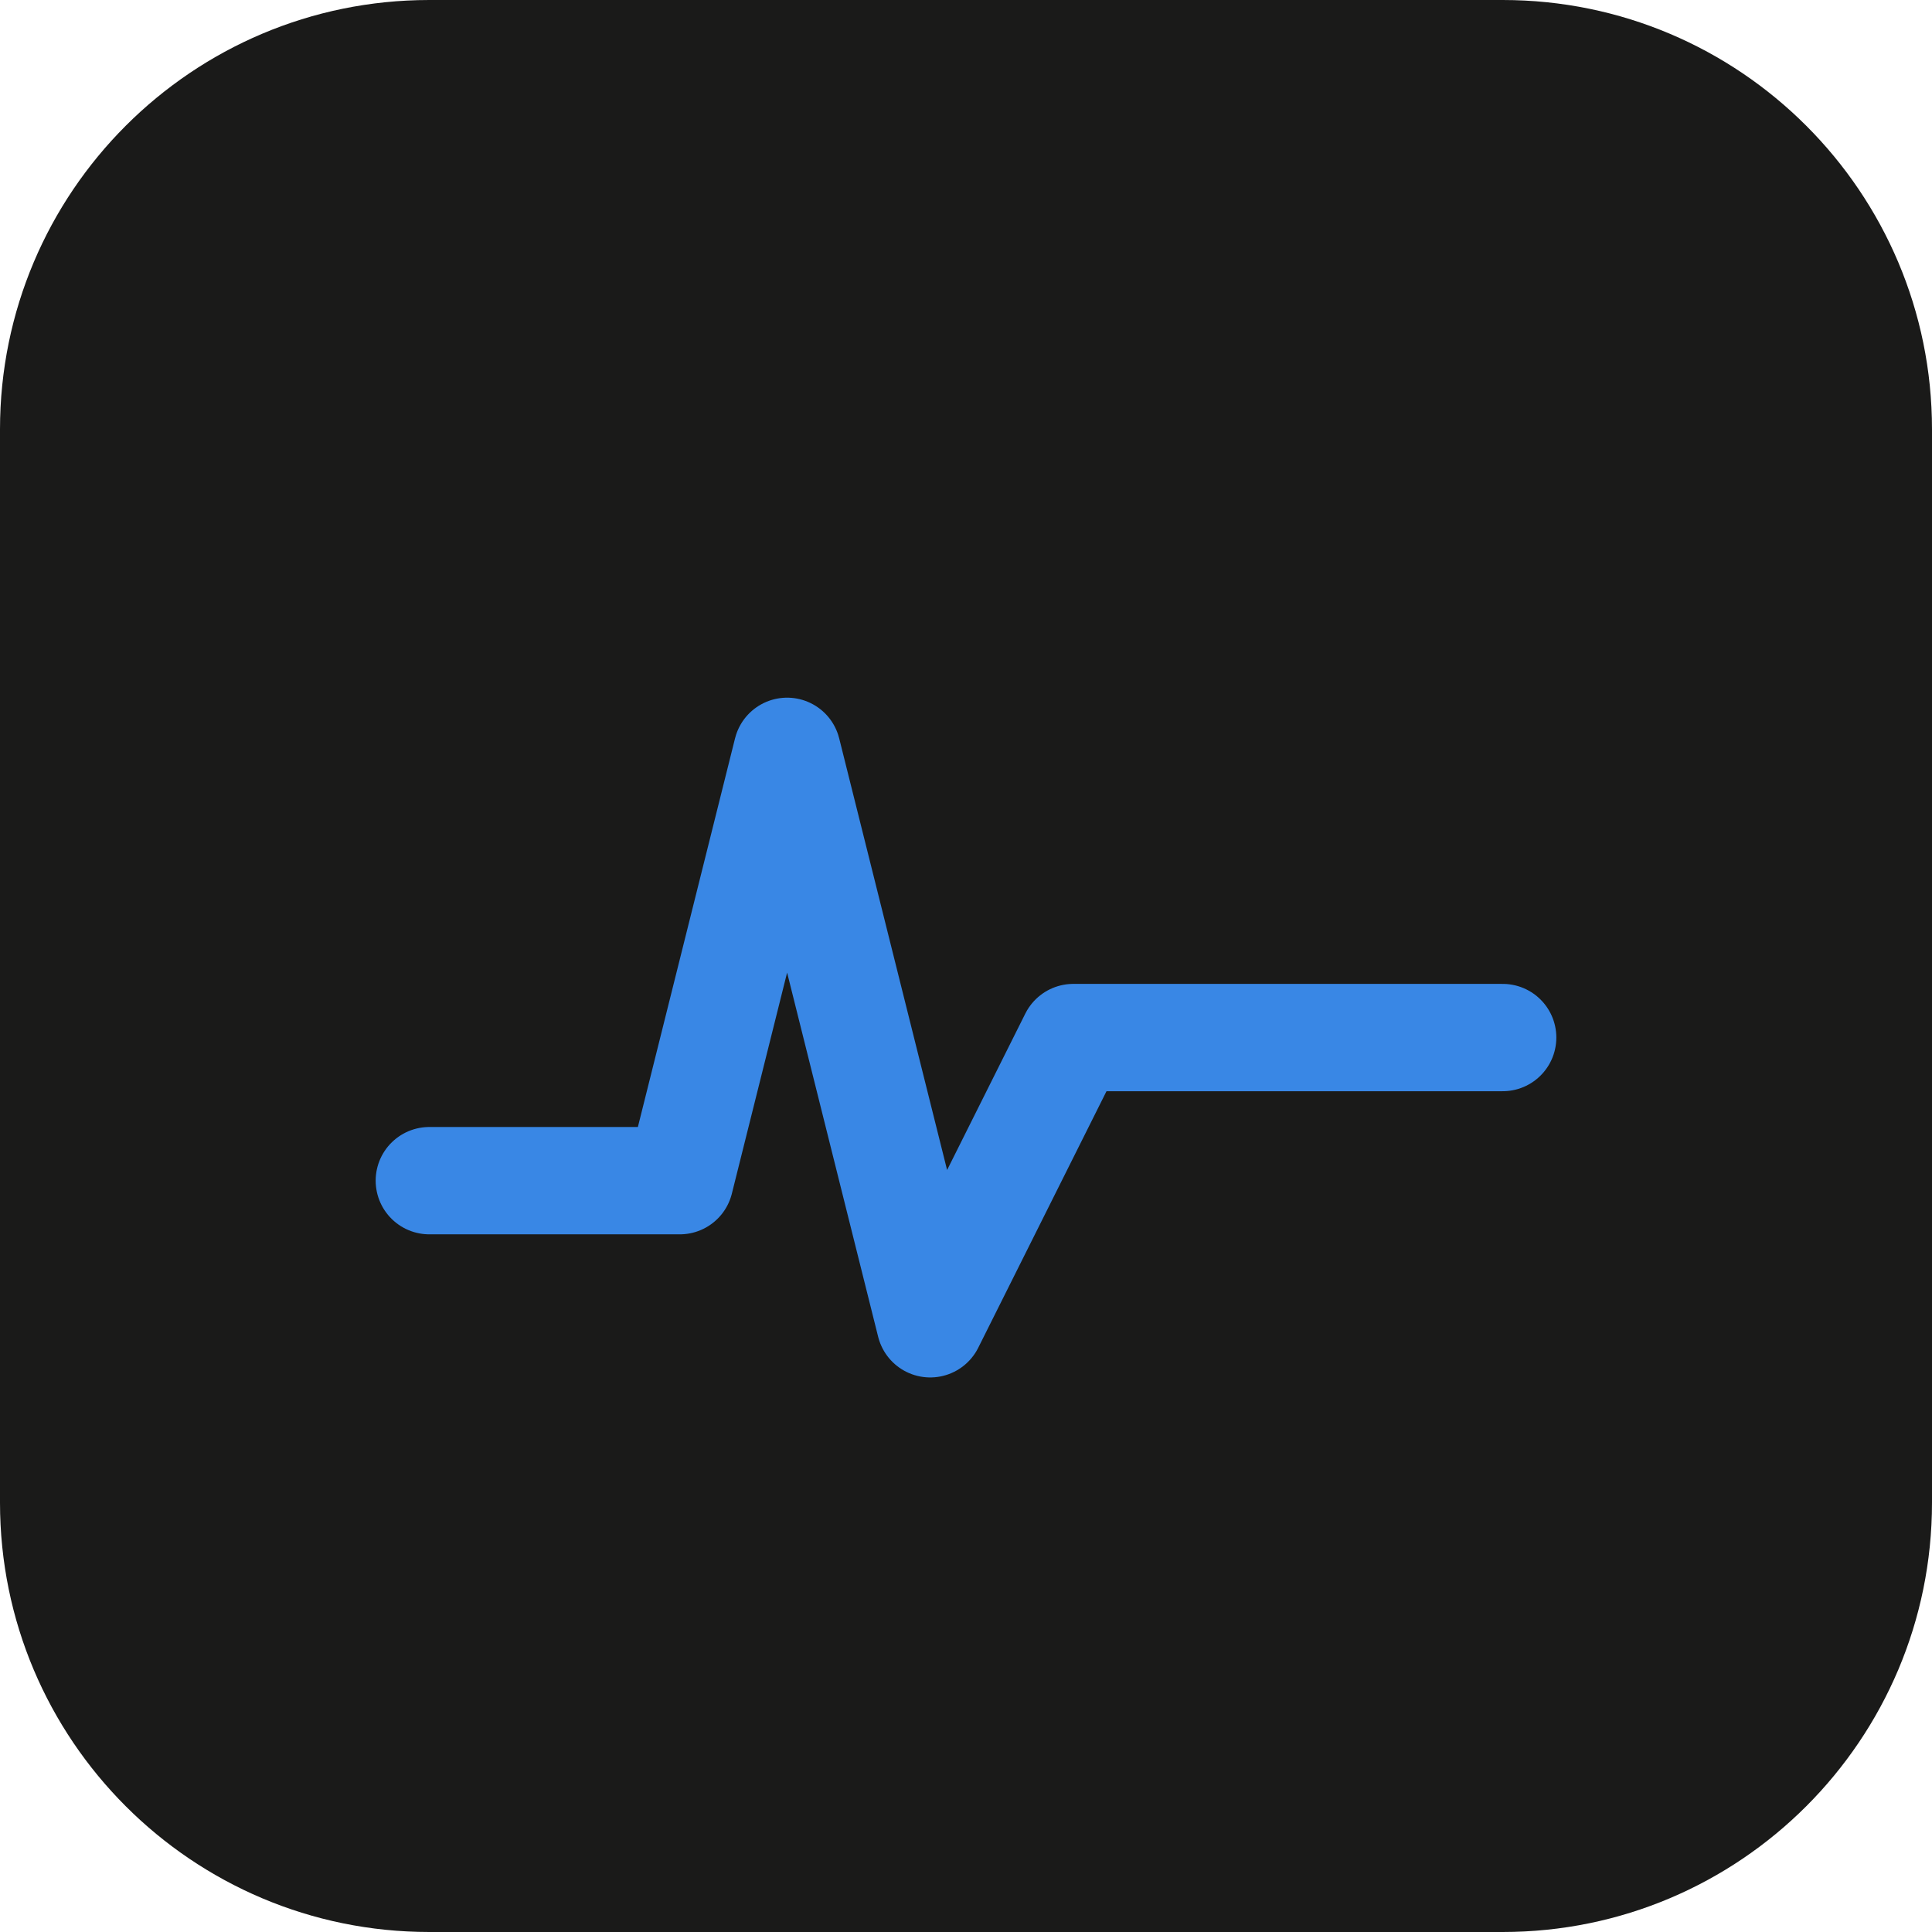
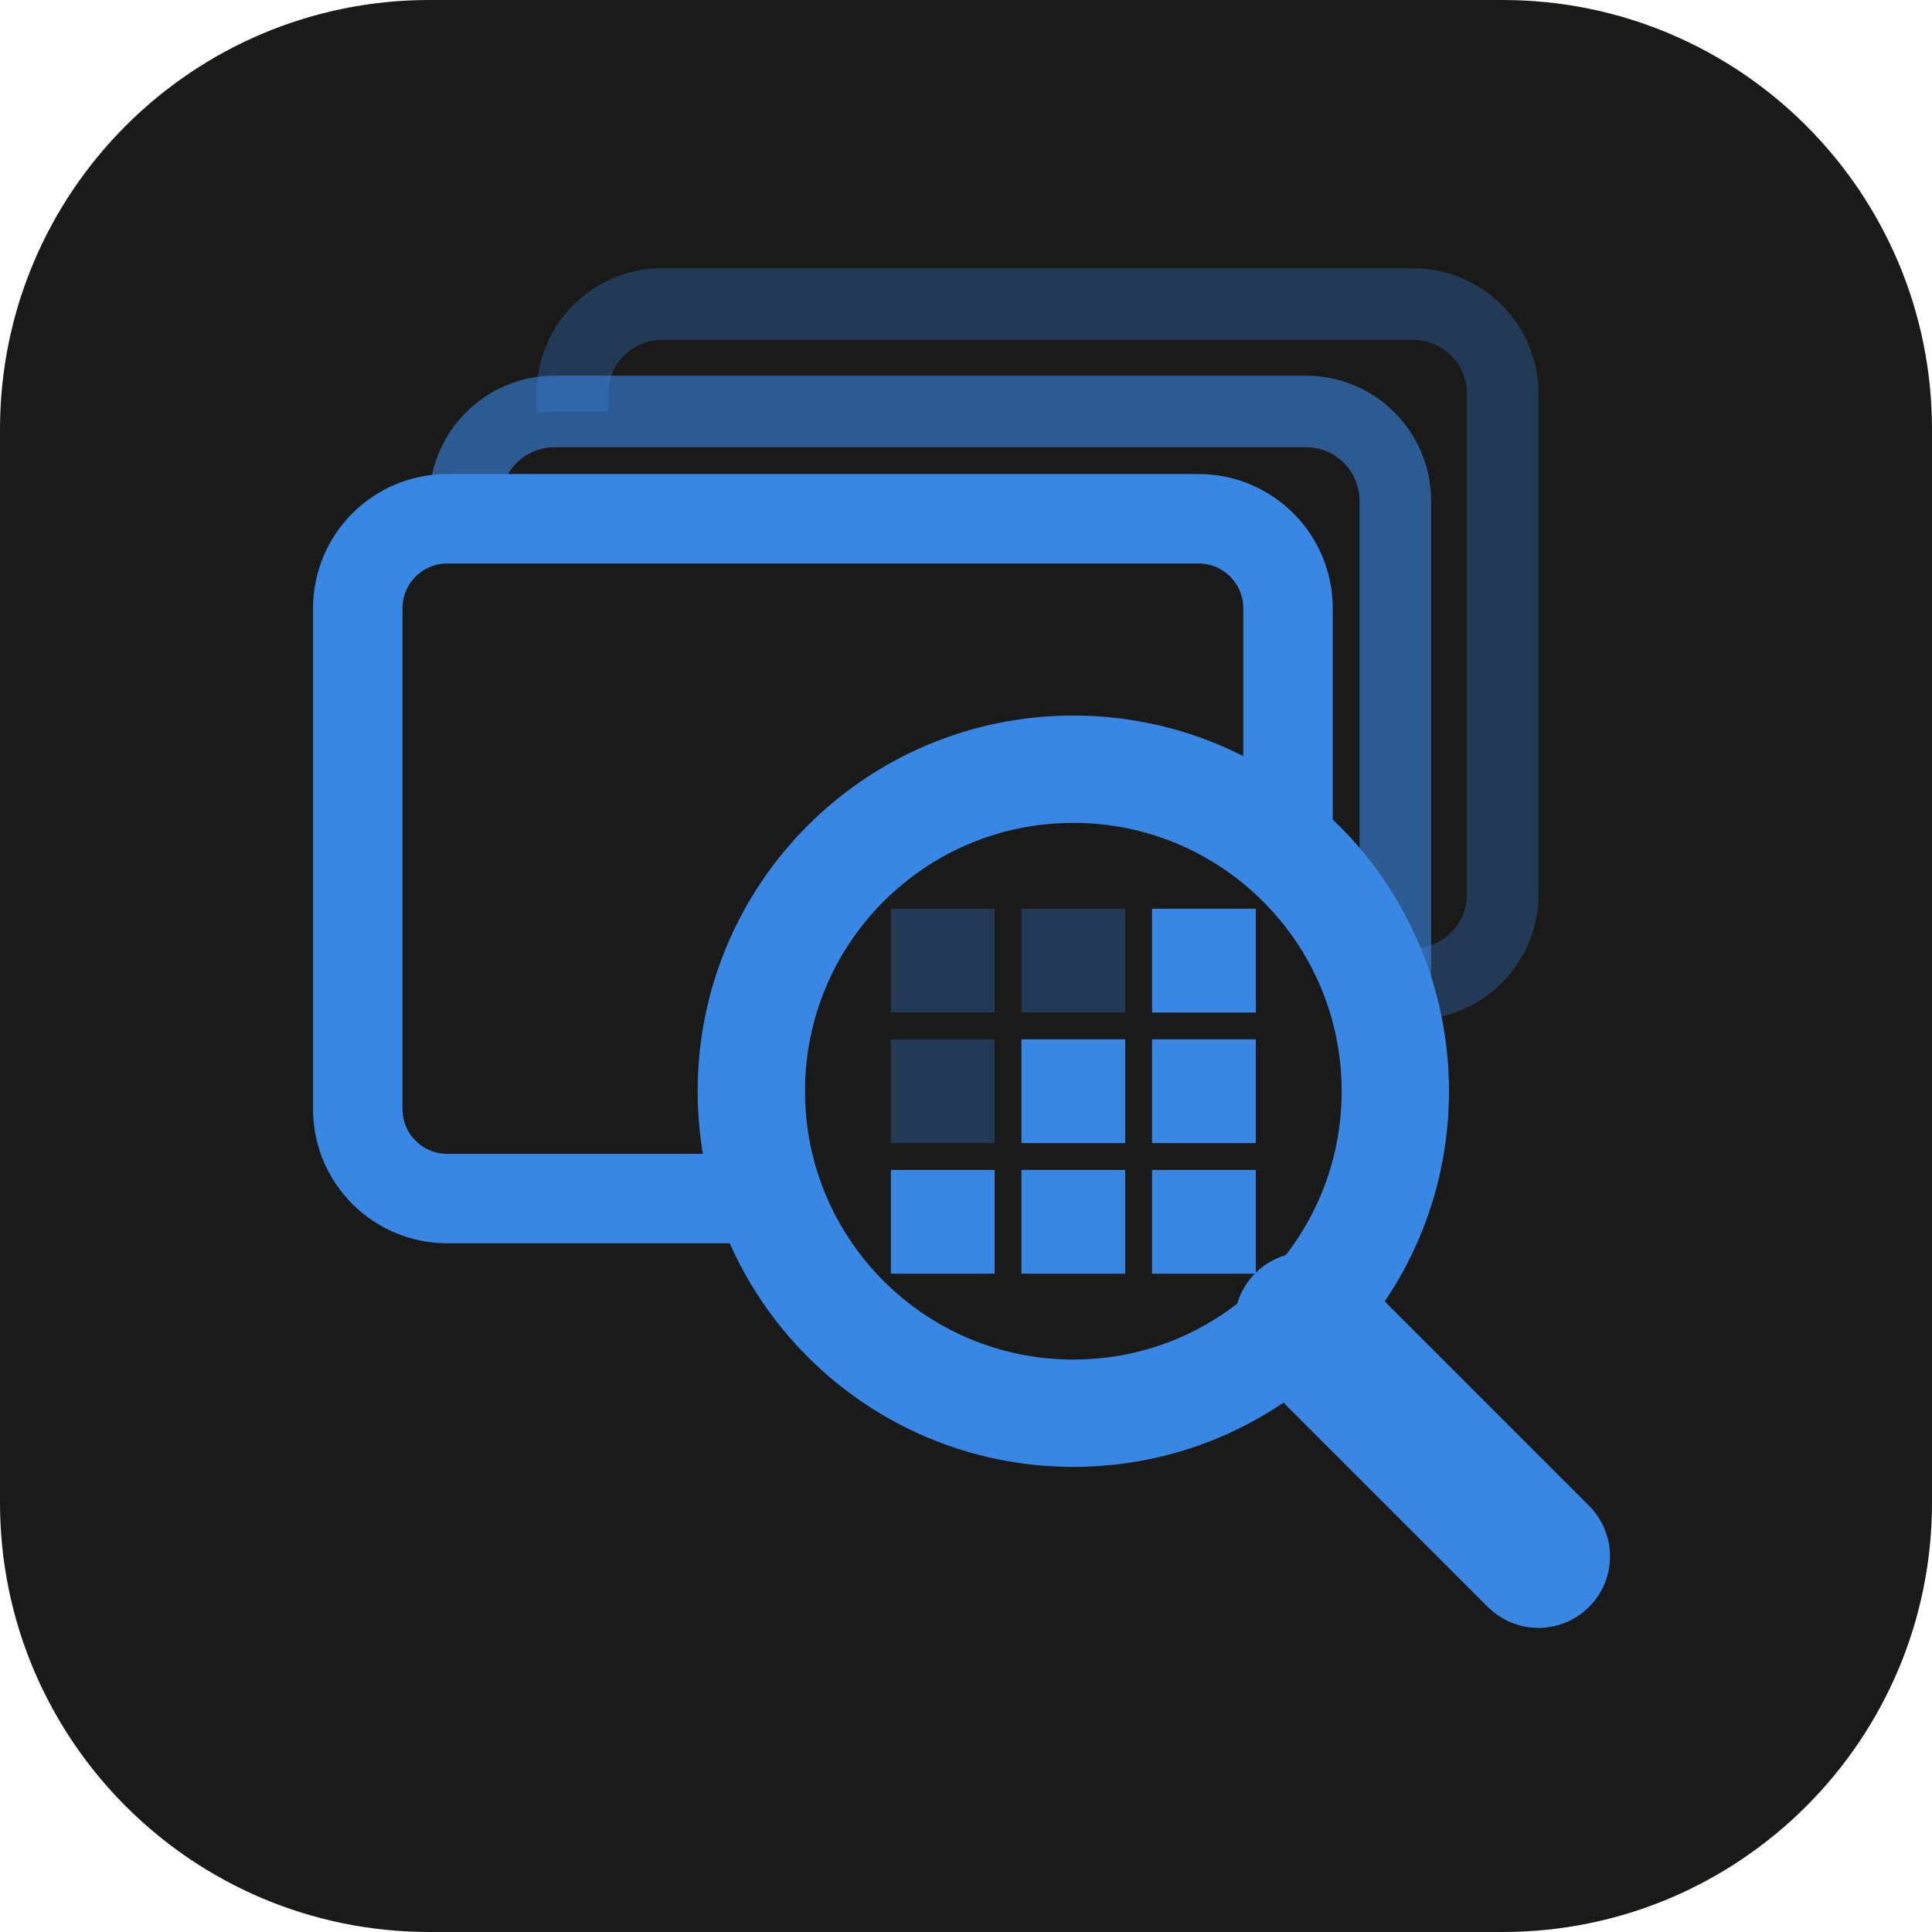
<svg xmlns="http://www.w3.org/2000/svg" width="108" height="108" viewBox="0 0 108 108">
  <rect width="108" height="108" rx="24" fill="#1A1A19" />
-   <path d="M24,66 L38,66 L44,42 L52,74 L60,58 L84,58" fill="none" stroke="#3987E5" stroke-width="6" stroke-linecap="round" stroke-linejoin="round" />
+   <path d="M37,17 H79 A5,5 0 0 1 84,22 V50 A5,5 0 0 1 79,55 H37 A5,5 0 0 1 32,50 V22 A5,5 0 0 1 37,17 Z" fill="none" stroke="#3987E5" stroke-width="4" stroke-opacity="0.3" />
+   <path d="M31,23 H73 A5,5 0 0 1 78,28 V56 A5,5 0 0 1 73,61 H31 A5,5 0 0 1 26,56 V28 A5,5 0 0 1 31,23 Z" fill="#1A1A19" stroke="#3987E5" stroke-width="4" stroke-opacity="0.6" />
+   <path d="M25,29 H67 A5,5 0 0 1 72,34 V62 A5,5 0 0 1 67,67 H25 A5,5 0 0 1 20,62 V34 A5,5 0 0 1 25,29 Z" fill="#1A1A19" stroke="#3987E5" stroke-width="5" />
+   <path d="M42,61 A18,18 0 1 1 78,61 A18,18 0 1 1 42,61 Z" fill="#1A1A19" stroke="#3987E5" stroke-width="6" />
+   <path d="M49.8,50.8 h5.8 v5.8 h-5.8 Z M57.1,50.8 h5.8 v5.8 h-5.8 Z M49.8,58.1 h5.8 v5.8 h-5.8 Z" fill="#3987E5" fill-opacity="0.3" />
+   <path d="M64.4,50.8 h5.8 v5.8 h-5.8 Z M57.1,58.1 h5.8 v5.8 h-5.8 Z M64.4,58.1 h5.8 v5.8 h-5.8 Z M49.8,65.4 h5.8 v5.8 h-5.8 Z M57.1,65.4 h5.8 v5.8 h-5.8 Z M64.4,65.4 h5.8 v5.8 h-5.8 Z" fill="#3987E5" />
+   <path d="M73,74 L86,87" stroke="#3987E5" stroke-width="8" stroke-linecap="round" />
</svg>
